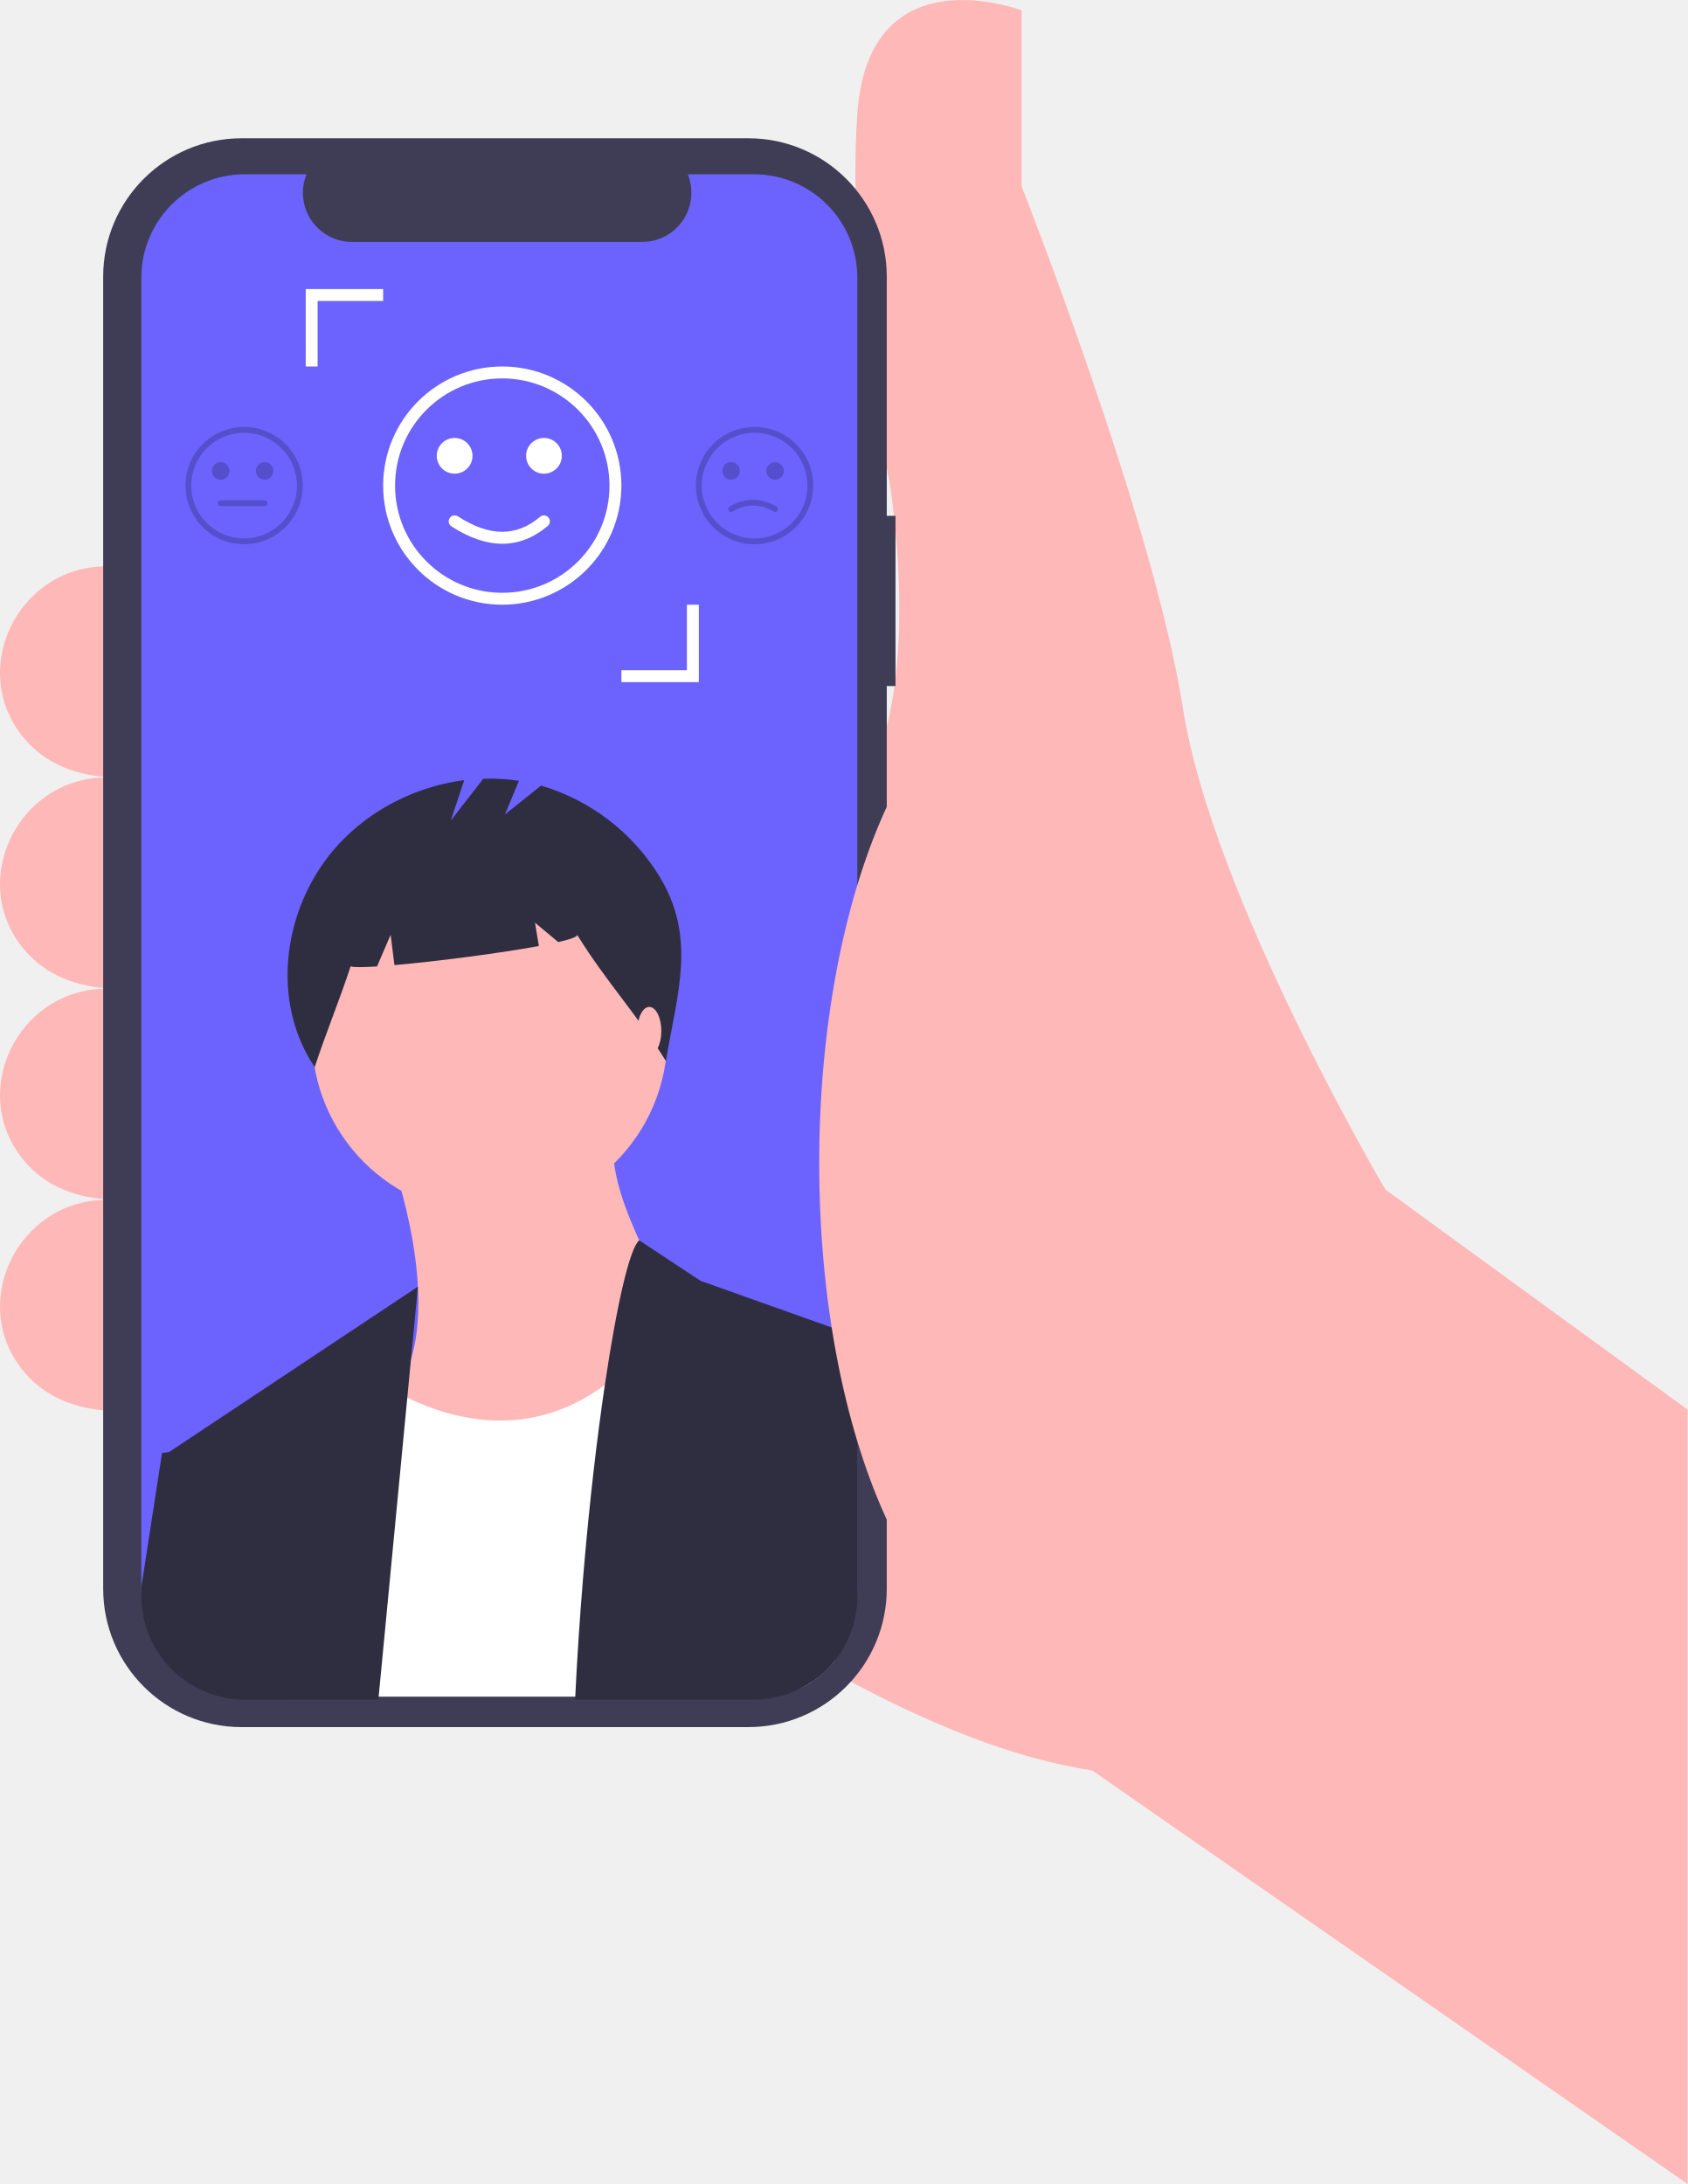
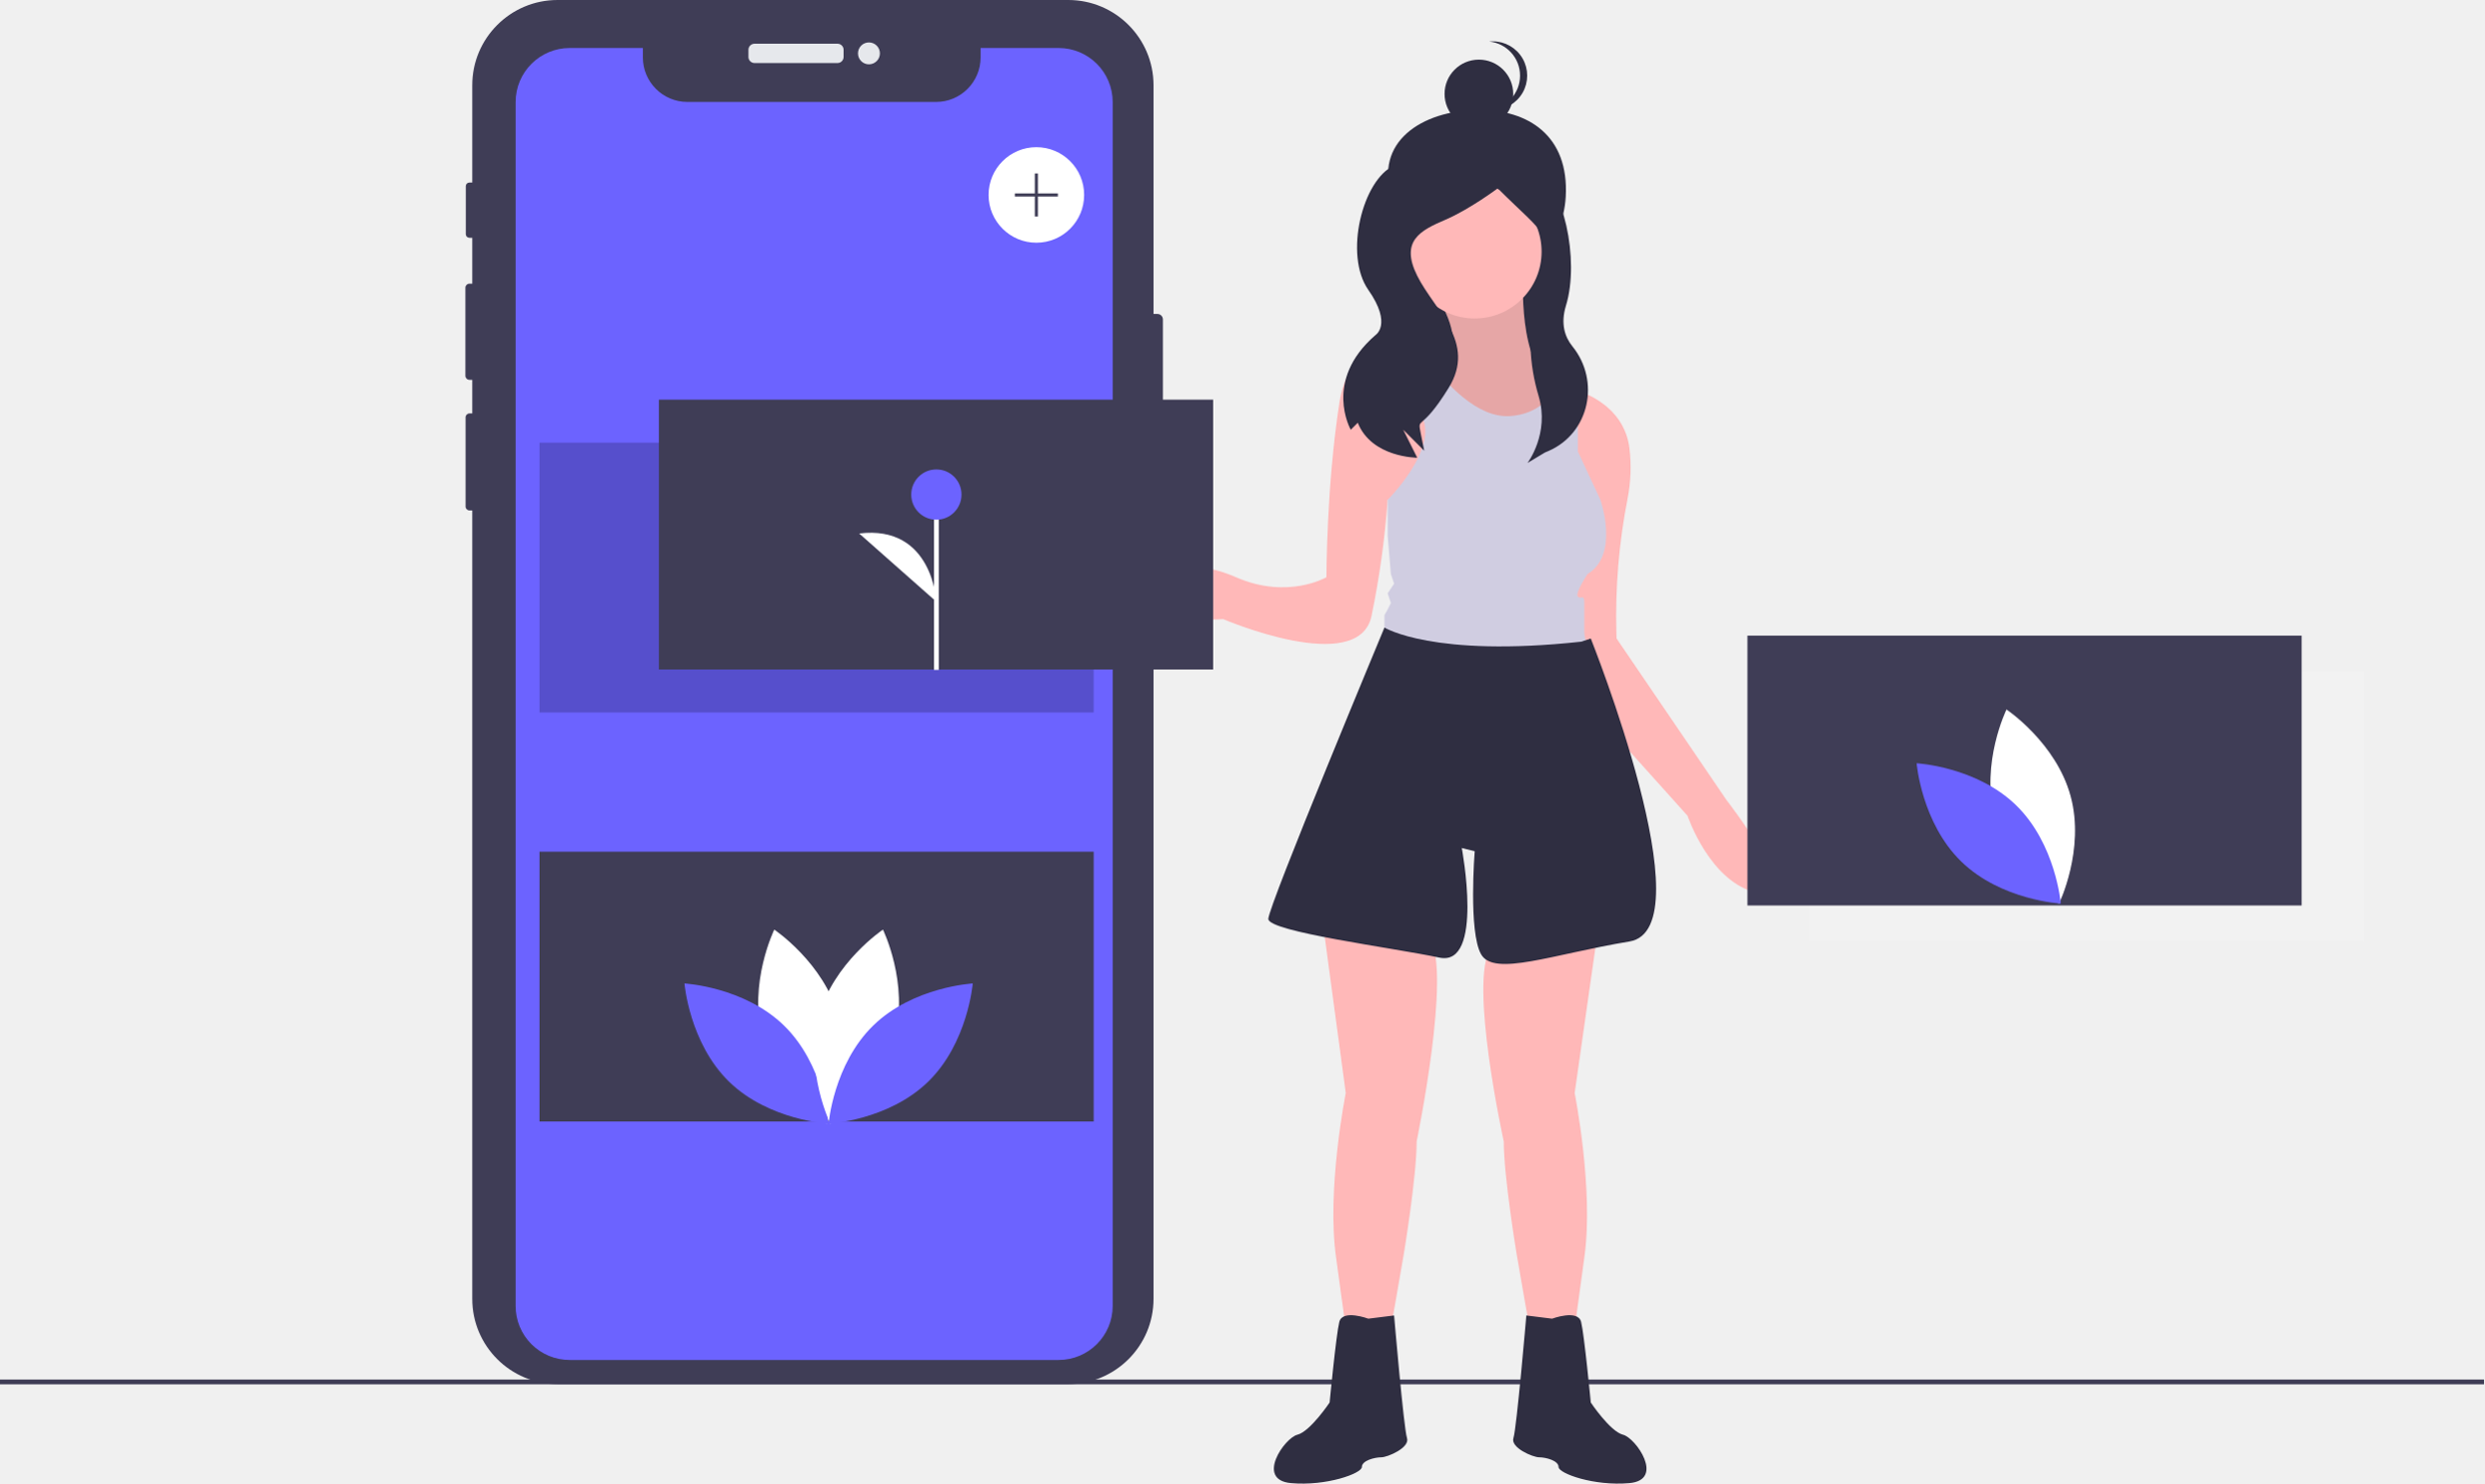
- <svg xmlns="http://www.w3.org/2000/svg" id="b878182f-c13f-4955-8361-14219c844ca9" data-name="Layer 1" width="608.157" height="787.141" viewBox="0 0 608.157 787.141">
-   <path d="M904.078,564.467,795.186,485.176s-62.375-105.721-72.947-173.382S664.092,123.611,664.092,123.611V60.178S609.117,39.034,604.888,97.181,616.518,230.389,616.518,230.389s15.858,95.149-20.087,119.465L465.337,564.467S591.145,679.703,689.465,694.504L904.078,843.57Z" transform="translate(-295.9216 -56.42973)" fill="#ffb8b8" />
-   <path d="M337.943,260.519h-3.59c-32.341,0-50.52,38.182-29.27,62.561,6.84,7.847,17.236,13.279,32.859,13.558Z" transform="translate(-295.9216 -56.42973)" fill="#ffb8b8" />
-   <path d="M337.943,336.638h-3.59c-32.341,0-50.52,38.182-29.27,62.561,6.84,7.847,17.236,13.279,32.859,13.558Z" transform="translate(-295.9216 -56.42973)" fill="#ffb8b8" />
-   <path d="M337.943,412.758h-3.59c-32.341,0-50.52,38.182-29.27,62.561,6.84,7.847,17.236,13.279,32.859,13.558Z" transform="translate(-295.9216 -56.42973)" fill="#ffb8b8" />
-   <path d="M337.943,488.877h-3.59c-32.341,0-50.52,38.182-29.27,62.561,6.84,7.847,17.236,13.279,32.859,13.558Z" transform="translate(-295.9216 -56.42973)" fill="#ffb8b8" />
-   <path d="M618.632,242.345h-3.146V156.152a49.886,49.886,0,0,0-49.886-49.886H382.989a49.886,49.886,0,0,0-49.886,49.886V629.012a49.886,49.886,0,0,0,49.886,49.886H565.6a49.886,49.886,0,0,0,49.886-49.886V303.698H618.632Z" transform="translate(-295.9216 -56.42973)" fill="#3f3d56" />
-   <path d="M604.867,156.501V628.661a37.403,37.403,0,0,1-13.68,28.862,34.617,34.617,0,0,1-2.95,2.167,37.086,37.086,0,0,1-20.626,6.227H384.122a36.828,36.828,0,0,1-8.828-1.057,37.255,37.255,0,0,1-28.428-36.199V156.501a37.259,37.259,0,0,1,37.256-37.256h22.265a17.695,17.695,0,0,0,16.387,24.379H527.384a17.717,17.717,0,0,0,16.397-24.379h23.829A37.259,37.259,0,0,1,604.867,156.501Z" transform="translate(-295.9216 -56.42973)" fill="#6c63ff" />
-   <path d="M437.36,475.053s18.012,50.032,4.003,78.05,22.014,60.039,22.014,60.039,94.061-48.031,82.053-72.047S513.409,485.059,517.412,465.046Z" transform="translate(-295.9216 -56.42973)" fill="#ffb8b8" />
-   <circle cx="176.461" cy="373.594" r="64.041" fill="#ffb8b8" />
-   <path d="M596.896,654.744a37.253,37.253,0,0,1-5.709,5.836,34.617,34.617,0,0,1-2.95,2.167c-5.91,3.933-12.993,5.17-20.626,5.17H405.541l2.802-77.789,18.015-40.026a83.594,83.594,0,0,0,12.93,8.341c1.078.581,2.22,1.163,3.415,1.734,16.873,8.151,44.456,15.319,71.192-4.641,8.415-6.28,16.746-15.256,24.644-27.731l49.921,28.302,2.622,30.659Z" transform="translate(-295.9216 -56.42973)" fill="#fff" />
-   <path d="M446.529,520.151l-2.506,26.187-1.322,13.839-1.977,20.605L432.278,668.974H384.122a36.828,36.828,0,0,1-8.828-1.057l-18.988-87.801.55-.359Z" transform="translate(-295.9216 -56.42973)" fill="#2f2e41" />
-   <path d="M604.867,538.144V631.718a37.403,37.403,0,0,1-13.68,28.862,34.617,34.617,0,0,1-2.95,2.167,37.086,37.086,0,0,1-20.626,6.227H503.174c1.406-29.57,3.891-58.432,6.798-83.572,1.248-10.71,2.569-20.742,3.922-29.866,4.356-29.412,9.029-49.382,12.38-52.078l22.159,14.621Z" transform="translate(-295.9216 -56.42973)" fill="#2f2e41" />
-   <path d="M402.338,652.164l-2.305,16.81h-15.911a36.828,36.828,0,0,1-8.828-1.057A37.255,37.255,0,0,1,346.866,631.718v-3.383l7.443-48.219,2.548-.359,11.46-1.639Z" transform="translate(-295.9216 -56.42973)" fill="#2f2e41" />
-   <path d="M604.867,550.345V631.718a37.403,37.403,0,0,1-13.68,28.862,34.617,34.617,0,0,1-2.95,2.167l-9.79-42.606,12.634-33.376Z" transform="translate(-295.9216 -56.42973)" fill="#2f2e41" />
-   <path d="M533.453,372.102a74.816,74.816,0,0,0-42.558-32.535L477.883,349.976l5.059-12.141a68.871,68.871,0,0,0-12.86-.743L458.374,352.144l4.845-14.537c-20.229,2.579-39.461,13.598-51.118,30.406-14.9,21.485-17.415,51.364-2.76,73.017,4.023-12.363,8.906-23.964,12.929-36.327.928.397,4.446.372,9.532.046l4.895-11.421,1.367,10.938c15.171-1.322,37.672-4.223,52.055-6.882l-1.398-8.391,8.367,6.973c4.406-1.014,7.023-1.934,6.806-2.637,10.696,17.244,21.295,28.258,31.991,45.502C539.946,414.508,547.114,394.29,533.453,372.102Z" transform="translate(-295.9216 -56.42973)" fill="#2f2e41" />
-   <ellipse cx="233.985" cy="371.582" rx="4.335" ry="8.671" fill="#ffb8b8" />
-   <ellipse cx="375.042" cy="419.232" rx="79.819" ry="178.668" fill="#ffb8b8" />
-   <path d="M383.89,252.59a21.144,21.144,0,1,1,21.144-21.144A21.168,21.168,0,0,1,383.89,252.59Zm0-40.174a19.03,19.03,0,1,0,19.03,19.03A19.051,19.051,0,0,0,383.89,212.416Z" transform="translate(-295.9216 -56.42973)" opacity="0.2" />
-   <circle cx="79.511" cy="169.73" r="3.172" opacity="0.2" />
-   <circle cx="95.369" cy="169.73" r="3.172" opacity="0.2" />
-   <path d="M391.291,238.847H375.432a1.057,1.057,0,0,1,0-2.114h15.858a1.057,1.057,0,0,1,0,2.114Z" transform="translate(-295.9216 -56.42973)" opacity="0.2" />
-   <path d="M567.845,252.59a21.144,21.144,0,1,1,21.144-21.144A21.168,21.168,0,0,1,567.845,252.59Zm0-40.174a19.03,19.03,0,1,0,19.03,19.03A19.052,19.052,0,0,0,567.845,212.416Z" transform="translate(-295.9216 -56.42973)" opacity="0.2" />
-   <circle cx="263.465" cy="169.73" r="3.172" opacity="0.2" />
-   <circle cx="279.323" cy="169.73" r="3.172" opacity="0.2" />
-   <path d="M575.244,240.961a1.055,1.055,0,0,1-.527-.141,13.822,13.822,0,0,0-14.803,0,1.057,1.057,0,1,1-1.055-1.833,15.978,15.978,0,0,1,16.913,0,1.057,1.057,0,0,1-.529,1.973Z" transform="translate(-295.9216 -56.42973)" opacity="0.2" />
-   <path d="M476.925,274.375a42.929,42.929,0,1,1,42.929-42.929A42.978,42.978,0,0,1,476.925,274.375Zm0-81.565a38.636,38.636,0,1,0,38.636,38.636A38.68,38.68,0,0,0,476.925,192.81Z" transform="translate(-295.9216 -56.42973)" fill="#fff" />
-   <circle cx="163.831" cy="164.284" r="6.439" fill="#fff" />
-   <circle cx="196.028" cy="164.284" r="6.439" fill="#fff" />
-   <path d="M476.948,252.405q-8.661,0-18.362-6.279a2.146,2.146,0,0,1,2.335-3.601c11.377,7.375,21.07,7.429,29.642.163a2.146,2.146,0,0,1,2.775,3.274C488.273,250.257,482.795,252.405,476.948,252.405Z" transform="translate(-295.9216 -56.42973)" fill="#fff" />
-   <polygon points="251.836 245.849 223.932 245.849 223.932 241.557 247.543 241.557 247.543 217.946 251.836 217.946 251.836 245.849" fill="#fff" />
-   <polygon points="114.463 132.087 110.17 132.087 110.17 104.183 138.074 104.183 138.074 108.476 114.463 108.476 114.463 132.087" fill="#fff" />
+ <svg xmlns="http://www.w3.org/2000/svg" id="a843d524-97c3-496f-96e4-6ebb49b633ff" data-name="Layer 1" width="1039.828" height="621.234" viewBox="0 0 1039.828 621.234">
+   <rect y="577.662" width="1039.828" height="2" fill="#3f3d56" />
+   <rect x="669.685" y="216.924" width="59.473" height="86.672" transform="translate(1318.757 381.1376) rotate(-180)" fill="#2f2e41" />
+   <path d="M717.664,256.905s-2.237,42.791,17.548,44.545c13.843,1.228-26.997,39.146-26.997,39.146l-35.096-48.595s26.308,2.694,9.449-26.997Z" transform="translate(-80.08618 -139.3828)" fill="#ffb8b8" />
+   <path d="M673.117,292.006l11.09,15.36,24.01,33.23s20.05-18.62,27.29-30.18c2.72-4.35,3.64-7.7,1-8.69a.06.06,0,0,0-.04-.01,4.286,4.286,0,0,0-1.18-.26.418.418,0,0,0-.07-.01,12.56,12.56,0,0,1-3.37-.76c-16.16-6.04-14.18-43.78-14.18-43.78l-35.1,8.1c11.25,19.81,3.28,25.21-3.27,26.6a21.851,21.851,0,0,1-4.37.46C673.817,292.076,673.117,292.006,673.117,292.006Z" transform="translate(-80.08618 -139.3828)" opacity="0.1" />
+   <path d="M662.8,221.761c6.426,19.025,16.279,36.36,36.36,36.36S734.389,241.81,735.52,221.761c1.446-25.619-15.816-36.466-36.36-36.36C674.89,185.526,655.174,199.183,662.8,221.761Z" transform="translate(-80.08618 -139.3828)" fill="#2f2e41" />
+   <path d="M748.711,530.927l-9.449,66.143s8.099,40.496,4.05,68.843l-4.05,29.697H720.364l-5.399-31.047s-5.399-32.397-5.399-47.245c0,0-14.848-67.493-5.399-80.992Z" transform="translate(-80.08618 -139.3828)" fill="#ffb8b8" />
+   <path d="M633.973,526.878l9.449,70.193s-8.099,40.496-4.05,68.843l4.05,29.697h18.898l5.399-31.047s5.399-32.397,5.399-47.245c0,0,14.848-71.543,5.399-85.041Z" transform="translate(-80.08618 -139.3828)" fill="#ffb8b8" />
+   <path d="M652.871,691.561s-10.799-4.05-12.149,1.35-4.05,33.747-4.05,33.747-8.099,12.149-13.499,13.499-17.548,18.898-2.7,20.248,29.697-4.05,29.697-6.749,5.399-4.05,8.099-4.05,12.149-4.05,10.799-8.099-5.399-51.295-5.399-51.295Z" transform="translate(-80.08618 -139.3828)" fill="#2f2e41" />
+   <path d="M729.813,691.561s10.799-4.05,12.149,1.35,4.05,33.747,4.05,33.747,8.099,12.149,13.499,13.499,17.548,18.898,2.7,20.248-29.697-4.05-29.697-6.749-5.399-4.05-8.099-4.05-12.149-4.05-10.799-8.099,5.399-51.295,5.399-51.295Z" transform="translate(-80.08618 -139.3828)" fill="#2f2e41" />
+   <circle cx="617.33" cy="105.374" r="27.99" fill="#ffb8b8" />
+   <path d="M592.127,398.636s56.69,24.3,62.09-1.35a370.699,370.699,0,0,0,6.75-48.59.035.035,0,0,1,.02-.01c.79-.48,28.72-17.62,23.22-41.32a35.723,35.723,0,0,0-7.04-14.01s-.83-.54-2.24-1.29a44.784,44.784,0,0,0-5.11-2.33c-9.53-3.63-25.38-5.68-29.09,18.46-5.4,35.1-5.4,72.9-5.4,72.9s-16.2,9.45-37.8,0-43.2-4.05-44.55,8.1C551.627,401.336,592.127,398.636,592.127,398.636Z" transform="translate(-80.08618 -139.3828)" fill="#ffb8b8" />
+   <path d="M735.217,301.446l.29,8.97,3.22,101.12.54,16.8,47.24,52.65s9.45,28.34,29.7,32.39-13.5-39.14-13.5-39.14l-45.9-67.5-.07-2.27a256.594,256.594,0,0,1,4.7-56.39,67.623,67.623,0,0,0,.77-20.98c-1.88-15.06-14.27-21.59-21.59-24.16a36.947,36.947,0,0,0-4.11-1.21.06.06,0,0,0-.04-.01c-.61-.15-1.02-.23-1.18-.26A.418.418,0,0,0,735.217,301.446Z" transform="translate(-80.08618 -139.3828)" fill="#ffb8b8" />
+   <path d="M659.617,398.636v5.4c19.68,24.05,63.24,12.69,79.11,7.5,3.73-1.22,5.93-2.1,5.93-2.1a13.964,13.964,0,0,1-1.35-5.4V391.896c0-4.05-1.34-1.35-2.69-2.7s4.04-9.45,4.04-9.45c13.5-8.1,5.4-31.05,5.4-31.05l-9.44-20.25v-25.51a36.947,36.947,0,0,0-4.11-1.21.06.06,0,0,0-.04-.01,4.286,4.286,0,0,0-1.18-.26.418.418,0,0,0-.07-.01,12.56,12.56,0,0,1-3.37-.76c-2.53,5.22-8.03,12.09-19.58,12.91-13.83.99-26.94-13.92-32.97-21.99a21.851,21.851,0,0,1-4.37.46,44.784,44.784,0,0,0-5.11-2.33l6,25.21c5.31,13.27-14.16,33.05-14.83,33.74a.035.035,0,0,0-.02.01v14.85l1.35,16.2,1.35,4.05-2.7,4.05,1.35,4.05-1.35,2.7C659.617,397.286,659.617,395.946,659.617,398.636Z" transform="translate(-80.08618 -139.3828)" fill="#d0cde1" />
+   <path d="M741.962,408.09l4.05-1.35s48.595,121.488,16.198,126.887-56.694,14.848-62.094,5.399-2.7-43.196-2.7-43.196l-5.399-1.35s9.449,49.945-9.449,45.895-71.543-10.799-71.543-16.198,48.595-122.014,48.595-122.014S679.868,414.839,741.962,408.09Z" transform="translate(-80.08618 -139.3828)" fill="#2f2e41" />
+   <circle cx="619.074" cy="39.32" r="14.353" fill="#2f2e41" />
+   <path d="M716.383,171.049a14.353,14.353,0,0,0-12.917-14.28c.472-.047.951-.072,1.435-.072a14.353,14.353,0,1,1,0,28.705c-.485,0-.963-.026-1.435-.072A14.353,14.353,0,0,0,716.383,171.049Z" transform="translate(-80.08618 -139.3828)" fill="#2f2e41" />
+   <path d="M710.718,208.716s.3-1.668,12.021,2.727,18.747,36.831,12.886,55.878c-2.362,7.676-.441,13.21,2.695,17.082,11.767,14.531,7.135,36.356-10.005,43.828q-.726.316-1.481.625l-7.326,4.395s9.339-12.288,4.665-28.006a80.589,80.589,0,0,1-1.454-41.256c.536-2.302,1.145-4.675,1.837-7.096,5.861-20.512,3.01-18.143-17.502-38.655,0,0-11.721,8.791-21.977,13.186s-19.047,8.791-11.721,23.442S698.264,282.705,686.543,301.751s-13.186,11.721-11.721,19.047h0l1.465,7.326-8.791-8.791,5.861,11.721s-19.047,0-24.907-14.651l-2.93,2.93s-11.721-20.512,10.256-39.558c0,0,7.326-4.395-2.93-19.047s-2.379-46.152,10.807-52.012S710.718,208.716,710.718,208.716Z" transform="translate(-80.08618 -139.3828)" fill="#2f2e41" />
+   <path d="M566.889,273.143v65.68a2.296,2.296,0,0,1-2.29,2.29H562.969v342.15a35.702,35.702,0,0,1-35.7,35.7H313.479a35.693,35.693,0,0,1-35.69-35.7v-330.15H276.609a1.618,1.618,0,0,1-1.62-1.61V314.123a1.62,1.62,0,0,1,1.62-1.62h1.18V298.423h-1.19a1.696,1.696,0,0,1-1.69-1.7v-36.87a1.694,1.694,0,0,1,1.69-1.69h1.19v-19.22h-1.21a1.498,1.498,0,0,1-1.5-1.5v-20.12a1.507,1.507,0,0,1,1.5-1.51h1.21v-40.74a35.691,35.691,0,0,1,35.69-35.69H527.269a35.7,35.7,0,0,1,35.7,35.69v95.78h1.63A2.296,2.296,0,0,1,566.889,273.143Z" transform="translate(-80.08618 -139.3828)" fill="#3f3d56" />
+   <rect x="313.306" y="18.307" width="39.823" height="8.086" rx="2.542" fill="#e6e8ec" />
+   <circle cx="363.738" cy="22.35" r="4.587" fill="#e6e8ec" />
+   <path d="M545.874,182.133v504.09a22.65,22.65,0,0,1-22.65,22.64h-204.65a22.611,22.611,0,0,1-22.65-22.64v-504.09a22.649,22.649,0,0,1,22.65-22.65h30.63v3.93a18.65,18.65,0,0,0,18.65,18.65h104.08a18.65,18.65,0,0,0,18.65-18.65v-3.93h32.64A22.643,22.643,0,0,1,545.874,182.133Z" transform="translate(-80.08618 -139.3828)" fill="#6c63ff" />
+   <rect x="225.828" y="185.351" width="232" height="113" opacity="0.2" />
+   <rect x="757.49" y="281.16" width="232" height="113" fill="#f2f2f2" />
+   <rect x="225.828" y="356.63" width="232" height="113" fill="#3f3d56" />
+   <circle cx="433.828" cy="81.63" r="20" fill="#fff" />
+   <polygon points="442.828 80.987 434.47 80.987 434.47 72.63 433.185 72.63 433.185 80.987 424.828 80.987 424.828 82.273 433.185 82.273 433.185 90.63 434.47 90.63 434.47 82.273 442.828 82.273 442.828 80.987" fill="#3f3d56" />
+   <rect x="731.49" y="266.16" width="232" height="113" fill="#3f3d56" />
+   <path d="M915.143,481.413c6.073,22.45,26.875,36.354,26.875,36.354s10.955-22.495,4.882-44.945S920.025,436.468,920.025,436.468,909.07,458.963,915.143,481.413Z" transform="translate(-80.08618 -139.3828)" fill="#fff" />
+   <path d="M924.067,476.588c16.665,16.223,18.7,41.16,18.7,41.16s-24.984-1.364-41.648-17.587-18.7-41.16-18.7-41.16S907.402,460.365,924.067,476.588Z" transform="translate(-80.08618 -139.3828)" fill="#6c63ff" />
+   <path d="M399.322,573.604c6.073,22.45,26.875,36.354,26.875,36.354s10.955-22.495,4.882-44.945-26.875-36.354-26.875-36.354S393.249,551.153,399.322,573.604Z" transform="translate(-80.08618 -139.3828)" fill="#fff" />
+   <path d="M408.247,568.779c16.665,16.223,18.7,41.16,18.7,41.16s-24.984-1.364-41.648-17.587-18.7-41.16-18.7-41.16S391.582,552.556,408.247,568.779Z" transform="translate(-80.08618 -139.3828)" fill="#6c63ff" />
+   <path d="M454.571,573.604c-6.073,22.45-26.875,36.354-26.875,36.354s-10.955-22.495-4.882-44.945,26.875-36.354,26.875-36.354S460.644,551.153,454.571,573.604Z" transform="translate(-80.08618 -139.3828)" fill="#fff" />
+   <path d="M445.647,568.779c-16.665,16.223-18.7,41.16-18.7,41.16s24.984-1.364,41.648-17.587,18.7-41.16,18.7-41.16S462.312,552.556,445.647,568.779Z" transform="translate(-80.08618 -139.3828)" fill="#6c63ff" />
+   <rect x="275.828" y="167.351" width="232" height="113" fill="#3f3d56" />
+   <rect x="390.975" y="206.095" width="2" height="74.411" fill="#fff" />
+   <circle cx="391.975" cy="207.094" r="10.523" fill="#6c63ff" />
+   <path d="M472.062,391.338s-1.503-32.332-32.32-28.574" transform="translate(-80.08618 -139.3828)" fill="#fff" />
</svg>
